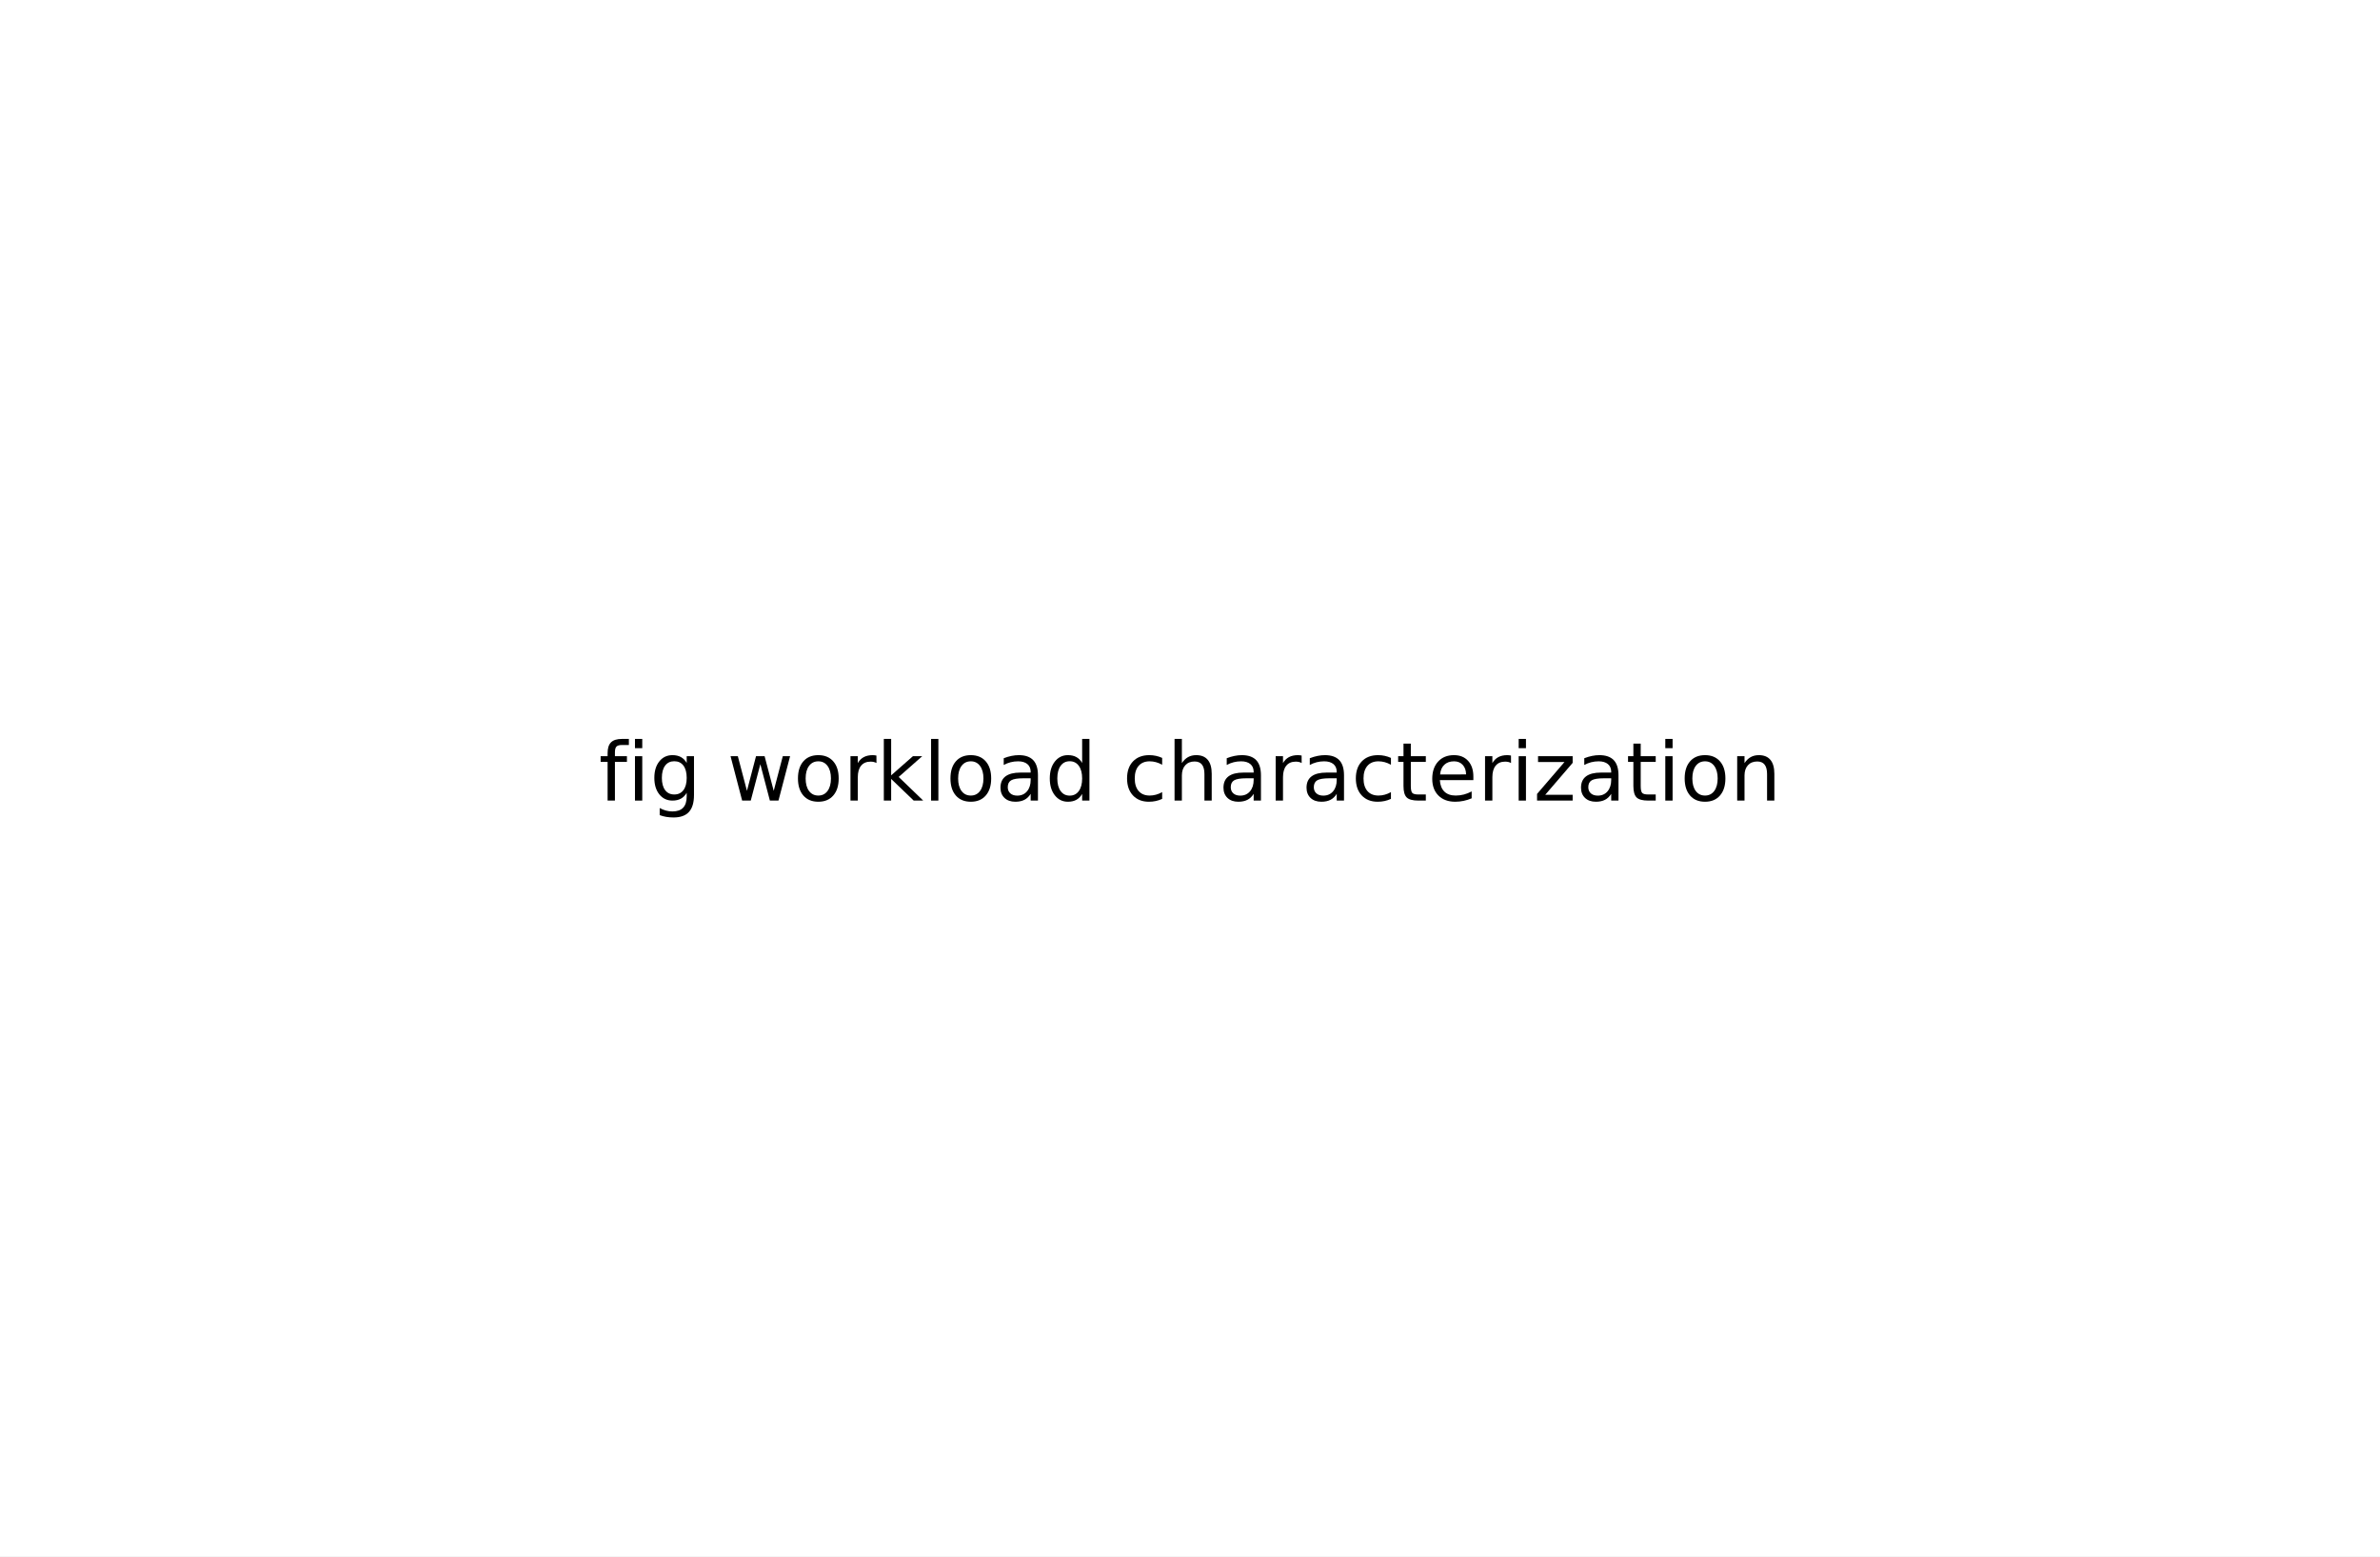
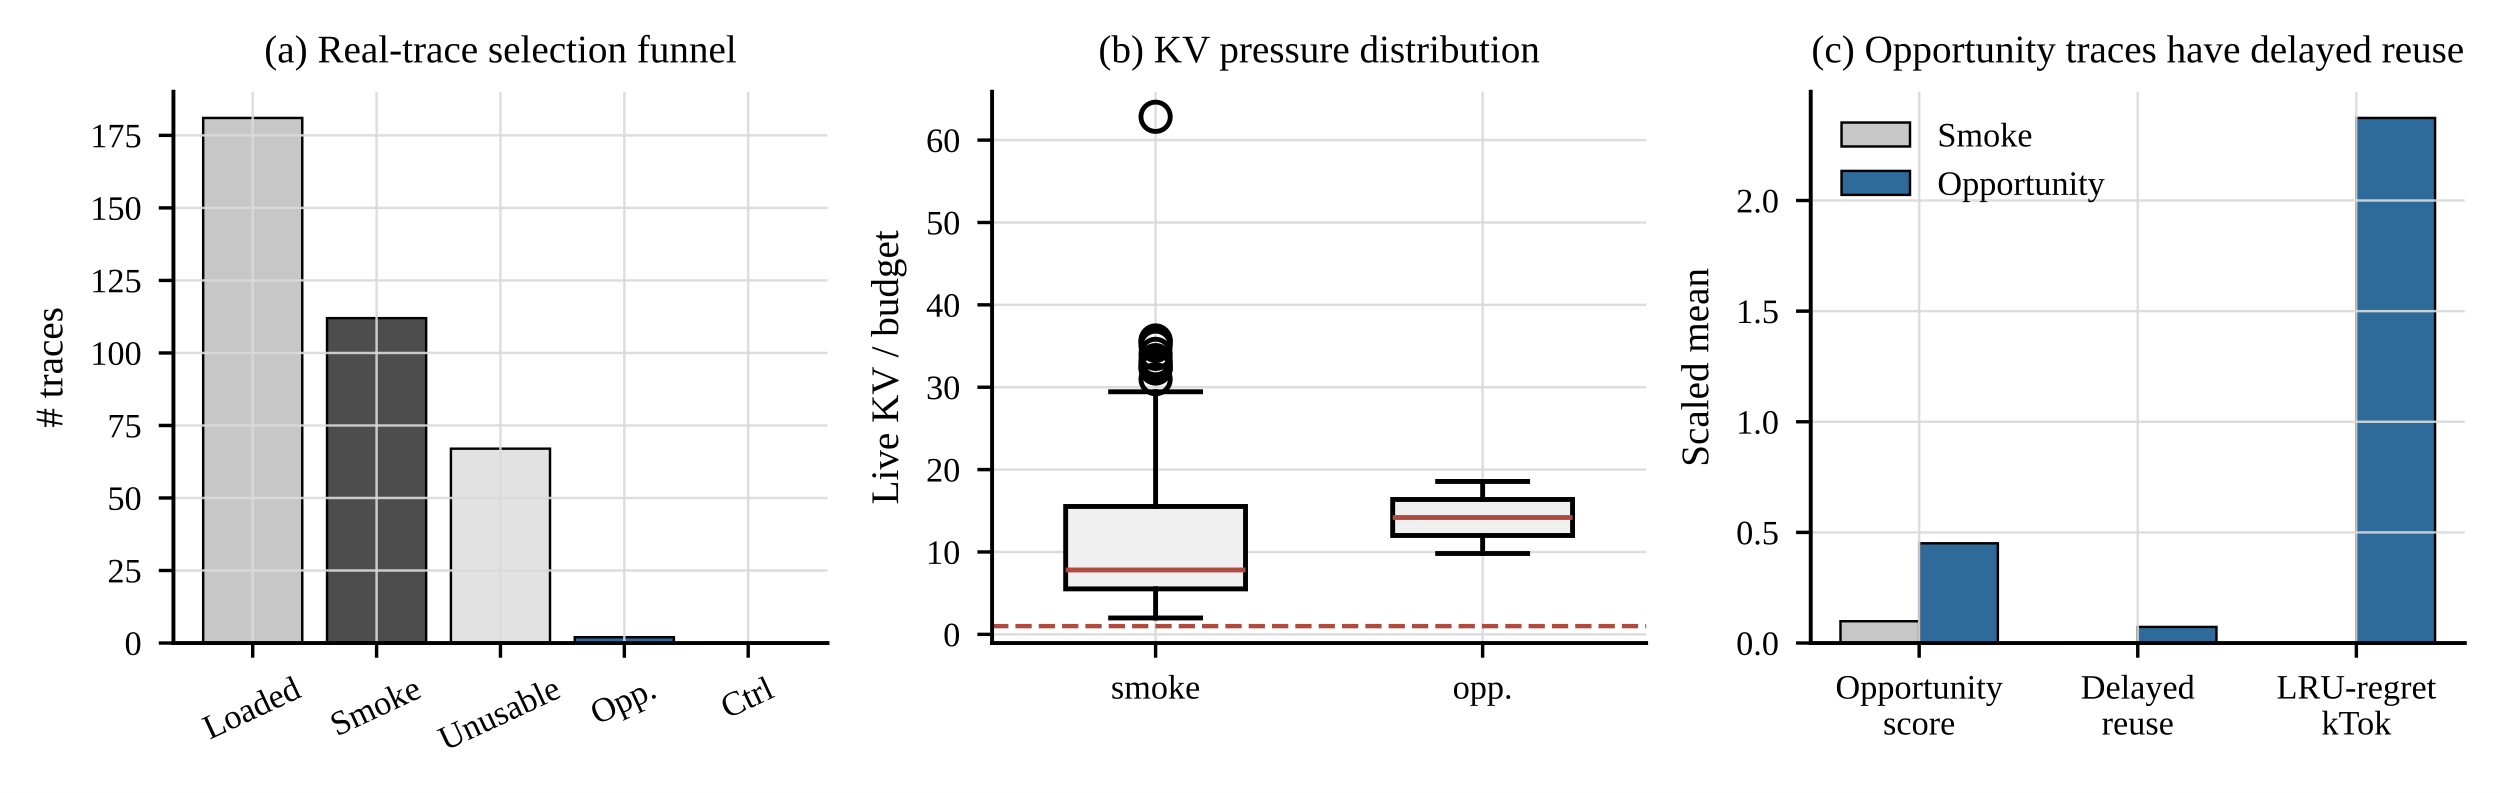
- <svg xmlns="http://www.w3.org/2000/svg" xmlns:xlink="http://www.w3.org/1999/xlink" width="293.4pt" height="191.808pt" viewBox="0 0 293.4 191.808" version="1.1">
+ <svg xmlns="http://www.w3.org/2000/svg" xmlns:xlink="http://www.w3.org/1999/xlink" width="511.236pt" height="162.133pt" viewBox="0 0 511.236 162.133" version="1.1">
  <defs>
    <style type="text/css">*{stroke-linejoin: round; stroke-linecap: butt}</style>
  </defs>
  <g id="figure_1">
    <g id="patch_1">
-       <path d="M 0 191.808 L 293.4 191.808 L 293.4 0 L 0 0 z " style="fill: #ffffff" />
+       <path d="M 0 162.133  L 511.236 162.133  L 511.236 0  L 0 0  z " style="fill: #ffffff" />
    </g>
    <g id="axes_1">
-       <g id="text_1">
-         <g transform="translate(73.81484 98.66338) scale(0.1 -0.1)">
-           <defs>
-             <path id="DejaVuSans-66" d="M 2375 4863 L 2375 4384 L 1825 4384 Q 1516 4384 1395 4259 Q 1275 4134 1275 3809 L 1275 3500 L 2222 3500 L 2222 3053 L 1275 3053 L 1275 0 L 697 0 L 697 3053 L 147 3053 L 147 3500 L 697 3500 L 697 3744 Q 697 4328 969 4595 Q 1241 4863 1831 4863 L 2375 4863 z " transform="scale(0.015625)" />
-             <path id="DejaVuSans-69" d="M 603 3500 L 1178 3500 L 1178 0 L 603 0 L 603 3500 z M 603 4863 L 1178 4863 L 1178 4134 L 603 4134 L 603 4863 z " transform="scale(0.015625)" />
-             <path id="DejaVuSans-67" d="M 2906 1791 Q 2906 2416 2648 2759 Q 2391 3103 1925 3103 Q 1463 3103 1205 2759 Q 947 2416 947 1791 Q 947 1169 1205 825 Q 1463 481 1925 481 Q 2391 481 2648 825 Q 2906 1169 2906 1791 z M 3481 434 Q 3481 -459 3084 -895 Q 2688 -1331 1869 -1331 Q 1566 -1331 1297 -1286 Q 1028 -1241 775 -1147 L 775 -588 Q 1028 -725 1275 -790 Q 1522 -856 1778 -856 Q 2344 -856 2625 -561 Q 2906 -266 2906 331 L 2906 616 Q 2728 306 2450 153 Q 2172 0 1784 0 Q 1141 0 747 490 Q 353 981 353 1791 Q 353 2603 747 3093 Q 1141 3584 1784 3584 Q 2172 3584 2450 3431 Q 2728 3278 2906 2969 L 2906 3500 L 3481 3500 L 3481 434 z " transform="scale(0.015625)" />
-             <path id="DejaVuSans-20" transform="scale(0.015625)" />
-             <path id="DejaVuSans-77" d="M 269 3500 L 844 3500 L 1563 769 L 2278 3500 L 2956 3500 L 3675 769 L 4391 3500 L 4966 3500 L 4050 0 L 3372 0 L 2619 2869 L 1863 0 L 1184 0 L 269 3500 z " transform="scale(0.015625)" />
-             <path id="DejaVuSans-6f" d="M 1959 3097 Q 1497 3097 1228 2736 Q 959 2375 959 1747 Q 959 1119 1226 758 Q 1494 397 1959 397 Q 2419 397 2687 759 Q 2956 1122 2956 1747 Q 2956 2369 2687 2733 Q 2419 3097 1959 3097 z M 1959 3584 Q 2709 3584 3137 3096 Q 3566 2609 3566 1747 Q 3566 888 3137 398 Q 2709 -91 1959 -91 Q 1206 -91 779 398 Q 353 888 353 1747 Q 353 2609 779 3096 Q 1206 3584 1959 3584 z " transform="scale(0.015625)" />
-             <path id="DejaVuSans-72" d="M 2631 2963 Q 2534 3019 2420 3045 Q 2306 3072 2169 3072 Q 1681 3072 1420 2755 Q 1159 2438 1159 1844 L 1159 0 L 581 0 L 581 3500 L 1159 3500 L 1159 2956 Q 1341 3275 1631 3429 Q 1922 3584 2338 3584 Q 2397 3584 2469 3576 Q 2541 3569 2628 3553 L 2631 2963 z " transform="scale(0.015625)" />
-             <path id="DejaVuSans-6b" d="M 581 4863 L 1159 4863 L 1159 1991 L 2875 3500 L 3609 3500 L 1753 1863 L 3688 0 L 2938 0 L 1159 1709 L 1159 0 L 581 0 L 581 4863 z " transform="scale(0.015625)" />
-             <path id="DejaVuSans-6c" d="M 603 4863 L 1178 4863 L 1178 0 L 603 0 L 603 4863 z " transform="scale(0.015625)" />
-             <path id="DejaVuSans-61" d="M 2194 1759 Q 1497 1759 1228 1600 Q 959 1441 959 1056 Q 959 750 1161 570 Q 1363 391 1709 391 Q 2188 391 2477 730 Q 2766 1069 2766 1631 L 2766 1759 L 2194 1759 z M 3341 1997 L 3341 0 L 2766 0 L 2766 531 Q 2569 213 2275 61 Q 1981 -91 1556 -91 Q 1019 -91 701 211 Q 384 513 384 1019 Q 384 1609 779 1909 Q 1175 2209 1959 2209 L 2766 2209 L 2766 2266 Q 2766 2663 2505 2880 Q 2244 3097 1772 3097 Q 1472 3097 1187 3025 Q 903 2953 641 2809 L 641 3341 Q 956 3463 1253 3523 Q 1550 3584 1831 3584 Q 2591 3584 2966 3190 Q 3341 2797 3341 1997 z " transform="scale(0.015625)" />
-             <path id="DejaVuSans-64" d="M 2906 2969 L 2906 4863 L 3481 4863 L 3481 0 L 2906 0 L 2906 525 Q 2725 213 2448 61 Q 2172 -91 1784 -91 Q 1150 -91 751 415 Q 353 922 353 1747 Q 353 2572 751 3078 Q 1150 3584 1784 3584 Q 2172 3584 2448 3432 Q 2725 3281 2906 2969 z M 947 1747 Q 947 1113 1208 752 Q 1469 391 1925 391 Q 2381 391 2643 752 Q 2906 1113 2906 1747 Q 2906 2381 2643 2742 Q 2381 3103 1925 3103 Q 1469 3103 1208 2742 Q 947 2381 947 1747 z " transform="scale(0.015625)" />
-             <path id="DejaVuSans-63" d="M 3122 3366 L 3122 2828 Q 2878 2963 2633 3030 Q 2388 3097 2138 3097 Q 1578 3097 1268 2742 Q 959 2388 959 1747 Q 959 1106 1268 751 Q 1578 397 2138 397 Q 2388 397 2633 464 Q 2878 531 3122 666 L 3122 134 Q 2881 22 2623 -34 Q 2366 -91 2075 -91 Q 1284 -91 818 406 Q 353 903 353 1747 Q 353 2603 823 3093 Q 1294 3584 2113 3584 Q 2378 3584 2631 3529 Q 2884 3475 3122 3366 z " transform="scale(0.015625)" />
-             <path id="DejaVuSans-68" d="M 3513 2113 L 3513 0 L 2938 0 L 2938 2094 Q 2938 2591 2744 2837 Q 2550 3084 2163 3084 Q 1697 3084 1428 2787 Q 1159 2491 1159 1978 L 1159 0 L 581 0 L 581 4863 L 1159 4863 L 1159 2956 Q 1366 3272 1645 3428 Q 1925 3584 2291 3584 Q 2894 3584 3203 3211 Q 3513 2838 3513 2113 z " transform="scale(0.015625)" />
-             <path id="DejaVuSans-74" d="M 1172 4494 L 1172 3500 L 2356 3500 L 2356 3053 L 1172 3053 L 1172 1153 Q 1172 725 1289 603 Q 1406 481 1766 481 L 2356 481 L 2356 0 L 1766 0 Q 1100 0 847 248 Q 594 497 594 1153 L 594 3053 L 172 3053 L 172 3500 L 594 3500 L 594 4494 L 1172 4494 z " transform="scale(0.015625)" />
-             <path id="DejaVuSans-65" d="M 3597 1894 L 3597 1613 L 953 1613 Q 991 1019 1311 708 Q 1631 397 2203 397 Q 2534 397 2845 478 Q 3156 559 3463 722 L 3463 178 Q 3153 47 2828 -22 Q 2503 -91 2169 -91 Q 1331 -91 842 396 Q 353 884 353 1716 Q 353 2575 817 3079 Q 1281 3584 2069 3584 Q 2775 3584 3186 3129 Q 3597 2675 3597 1894 z M 3022 2063 Q 3016 2534 2758 2815 Q 2500 3097 2075 3097 Q 1594 3097 1305 2825 Q 1016 2553 972 2059 L 3022 2063 z " transform="scale(0.015625)" />
-             <path id="DejaVuSans-7a" d="M 353 3500 L 3084 3500 L 3084 2975 L 922 459 L 3084 459 L 3084 0 L 275 0 L 275 525 L 2438 3041 L 353 3041 L 353 3500 z " transform="scale(0.015625)" />
-             <path id="DejaVuSans-6e" d="M 3513 2113 L 3513 0 L 2938 0 L 2938 2094 Q 2938 2591 2744 2837 Q 2550 3084 2163 3084 Q 1697 3084 1428 2787 Q 1159 2491 1159 1978 L 1159 0 L 581 0 L 581 3500 L 1159 3500 L 1159 2956 Q 1366 3272 1645 3428 Q 1925 3584 2291 3584 Q 2894 3584 3203 3211 Q 3513 2838 3513 2113 z " transform="scale(0.015625)" />
-           </defs>
-           <use xlink:href="#DejaVuSans-66" />
-           <use xlink:href="#DejaVuSans-69" x="35.205" />
-           <use xlink:href="#DejaVuSans-67" x="62.988" />
-           <use xlink:href="#DejaVuSans-20" x="126.465" />
-           <use xlink:href="#DejaVuSans-77" x="158.252" />
-           <use xlink:href="#DejaVuSans-6f" x="240.039" />
-           <use xlink:href="#DejaVuSans-72" x="301.221" />
-           <use xlink:href="#DejaVuSans-6b" x="342.334" />
-           <use xlink:href="#DejaVuSans-6c" x="400.244" />
-           <use xlink:href="#DejaVuSans-6f" x="428.027" />
-           <use xlink:href="#DejaVuSans-61" x="489.209" />
-           <use xlink:href="#DejaVuSans-64" x="550.488" />
-           <use xlink:href="#DejaVuSans-20" x="613.965" />
-           <use xlink:href="#DejaVuSans-63" x="645.752" />
-           <use xlink:href="#DejaVuSans-68" x="700.732" />
-           <use xlink:href="#DejaVuSans-61" x="764.111" />
-           <use xlink:href="#DejaVuSans-72" x="825.391" />
-           <use xlink:href="#DejaVuSans-61" x="866.504" />
-           <use xlink:href="#DejaVuSans-63" x="927.783" />
-           <use xlink:href="#DejaVuSans-74" x="982.764" />
-           <use xlink:href="#DejaVuSans-65" x="1021.973" />
-           <use xlink:href="#DejaVuSans-72" x="1083.496" />
-           <use xlink:href="#DejaVuSans-69" x="1124.609" />
-           <use xlink:href="#DejaVuSans-7a" x="1152.393" />
-           <use xlink:href="#DejaVuSans-61" x="1204.883" />
-           <use xlink:href="#DejaVuSans-74" x="1266.162" />
-           <use xlink:href="#DejaVuSans-69" x="1305.371" />
-           <use xlink:href="#DejaVuSans-6f" x="1333.154" />
-           <use xlink:href="#DejaVuSans-6e" x="1394.336" />
+       <g id="patch_2">
+         <path d="M 35.466 131.497  L 169.216 131.497  L 169.216 18.755  L 35.466 18.755  z " style="fill: #ffffff" />
+       </g>
+       <g id="patch_3">
+         <path d="M 41.546 131.497  L 61.811 131.497  L 61.811 24.124  L 41.546 24.124  z " clip-path="url(#p0848d24122)" style="fill: #c7c7c7; stroke: #000000; stroke-width: 0.5; stroke-linejoin: miter" />
+       </g>
+       <g id="patch_4">
+         <path d="M 66.877 131.497  L 87.142 131.497  L 87.142 65.056  L 66.877 65.056  z " clip-path="url(#p0848d24122)" style="fill: #4d4d4d; stroke: #000000; stroke-width: 0.5; stroke-linejoin: miter" />
+       </g>
+       <g id="patch_5">
+         <path d="M 92.209 131.497  L 112.474 131.497  L 112.474 91.751  L 92.209 91.751  z " clip-path="url(#p0848d24122)" style="fill: #e2e2e2; stroke: #000000; stroke-width: 0.5; stroke-linejoin: miter" />
+       </g>
+       <g id="patch_6">
+         <path d="M 117.54 131.497  L 137.805 131.497  L 137.805 130.311  L 117.54 130.311  z " clip-path="url(#p0848d24122)" style="fill: #2f6b9a; stroke: #000000; stroke-width: 0.5; stroke-linejoin: miter" />
+       </g>
+       <g id="patch_7">
+         <path d="M 142.872 131.497  L 163.137 131.497  L 163.137 131.497  L 142.872 131.497  z " clip-path="url(#p0848d24122)" style="fill: #4e8a57; stroke: #000000; stroke-width: 0.5; stroke-linejoin: miter" />
+       </g>
+       <g id="matplotlib.axis_1">
+         <g id="xtick_1">
+           <g id="line2d_1">
+             <path d="M 51.678 131.497  L 51.678 18.755  " clip-path="url(#p0848d24122)" style="fill: none; stroke: #d9d9d9; stroke-opacity: 0.9; stroke-width: 0.5; stroke-linecap: square" />
+           </g>
+           <g id="line2d_2">
+             <defs>
+               <path id="m7f16fa175d" d="M 0 0  L 0 3  " style="stroke: #000000; stroke-width: 0.7" />
+             </defs>
+             <g>
+               <use xlink:href="#m7f16fa175d" x="51.678" y="131.497" style="stroke: #000000; stroke-width: 0.7" />
+             </g>
+           </g>
+           <g id="text_1">
+             <text style="font: 7px 'Times New Roman', 'Times', 'DejaVu Serif', serif" transform="translate(42.87729 151.2732) rotate(-25)">Loaded</text>
+           </g>
+         </g>
+         <g id="xtick_2">
+           <g id="line2d_3">
+             <path d="M 77.01 131.497  L 77.01 18.755  " clip-path="url(#p0848d24122)" style="fill: none; stroke: #d9d9d9; stroke-opacity: 0.9; stroke-width: 0.5; stroke-linecap: square" />
+           </g>
+           <g id="line2d_4">
+             <g>
+               <use xlink:href="#m7f16fa175d" x="77.01" y="131.497" style="stroke: #000000; stroke-width: 0.7" />
+             </g>
+           </g>
+           <g id="text_2">
+             <text style="font: 7px 'Times New Roman', 'Times', 'DejaVu Serif', serif" transform="translate(68.90907 150.6201) rotate(-25)">Smoke</text>
+           </g>
+         </g>
+         <g id="xtick_3">
+           <g id="line2d_5">
+             <path d="M 102.341 131.497  L 102.341 18.755  " clip-path="url(#p0848d24122)" style="fill: none; stroke: #d9d9d9; stroke-opacity: 0.9; stroke-width: 0.5; stroke-linecap: square" />
+           </g>
+           <g id="line2d_6">
+             <g>
+               <use xlink:href="#m7f16fa175d" x="102.341" y="131.497" style="stroke: #000000; stroke-width: 0.7" />
+             </g>
+           </g>
+           <g id="text_3">
+             <text style="font: 7px 'Times New Roman', 'Times', 'DejaVu Serif', serif" transform="translate(91.07091 153.5761) rotate(-25)">Unusable</text>
+           </g>
+         </g>
+         <g id="xtick_4">
+           <g id="line2d_7">
+             <path d="M 127.673 131.497  L 127.673 18.755  " clip-path="url(#p0848d24122)" style="fill: none; stroke: #d9d9d9; stroke-opacity: 0.9; stroke-width: 0.5; stroke-linecap: square" />
+           </g>
+           <g id="line2d_8">
+             <g>
+               <use xlink:href="#m7f16fa175d" x="127.673" y="131.497" style="stroke: #000000; stroke-width: 0.7" />
+             </g>
+           </g>
+           <g id="text_4">
+             <text style="font: 7px 'Times New Roman', 'Times', 'DejaVu Serif', serif" transform="translate(122.1274 148.2368) rotate(-25)">Opp.</text>
+           </g>
+         </g>
+         <g id="xtick_5">
+           <g id="line2d_9">
+             <path d="M 153.004 131.497  L 153.004 18.755  " clip-path="url(#p0848d24122)" style="fill: none; stroke: #d9d9d9; stroke-opacity: 0.9; stroke-width: 0.5; stroke-linecap: square" />
+           </g>
+           <g id="line2d_10">
+             <g>
+               <use xlink:href="#m7f16fa175d" x="153.004" y="131.497" style="stroke: #000000; stroke-width: 0.7" />
+             </g>
+           </g>
+           <g id="text_5">
+             <text style="font: 7px 'Times New Roman', 'Times', 'DejaVu Serif', serif" transform="translate(148.7803 147.0044) rotate(-25)">Ctrl</text>
+           </g>
+         </g>
+       </g>
+       <g id="matplotlib.axis_2">
+         <g id="ytick_1">
+           <g id="line2d_11">
+             <path d="M 35.466 131.497  L 169.216 131.497  " clip-path="url(#p0848d24122)" style="fill: none; stroke: #d9d9d9; stroke-opacity: 0.9; stroke-width: 0.5; stroke-linecap: square" />
+           </g>
+           <g id="line2d_12">
+             <defs>
+               <path id="m179059a060" d="M 0 0  L -3 0  " style="stroke: #000000; stroke-width: 0.7" />
+             </defs>
+             <g>
+               <use xlink:href="#m179059a060" x="35.466" y="131.497" style="stroke: #000000; stroke-width: 0.7" />
+             </g>
+           </g>
+           <g id="text_6">
+             <text style="font: 7px 'Times New Roman', 'Times', 'DejaVu Serif', serif; text-anchor: end" x="28.966" y="133.927" transform="rotate(-0 28.96625 133.9275)">0</text>
+           </g>
+         </g>
+         <g id="ytick_2">
+           <g id="line2d_13">
+             <path d="M 35.466 116.667  L 169.216 116.667  " clip-path="url(#p0848d24122)" style="fill: none; stroke: #d9d9d9; stroke-opacity: 0.9; stroke-width: 0.5; stroke-linecap: square" />
+           </g>
+           <g id="line2d_14">
+             <g>
+               <use xlink:href="#m179059a060" x="35.466" y="116.667" style="stroke: #000000; stroke-width: 0.7" />
+             </g>
+           </g>
+           <g id="text_7">
+             <text style="font: 7px 'Times New Roman', 'Times', 'DejaVu Serif', serif; text-anchor: end" x="28.966" y="119.097" transform="rotate(-0 28.96625 119.0969)">25</text>
+           </g>
+         </g>
+         <g id="ytick_3">
+           <g id="line2d_15">
+             <path d="M 35.466 101.836  L 169.216 101.836  " clip-path="url(#p0848d24122)" style="fill: none; stroke: #d9d9d9; stroke-opacity: 0.9; stroke-width: 0.5; stroke-linecap: square" />
+           </g>
+           <g id="line2d_16">
+             <g>
+               <use xlink:href="#m179059a060" x="35.466" y="101.836" style="stroke: #000000; stroke-width: 0.7" />
+             </g>
+           </g>
+           <g id="text_8">
+             <text style="font: 7px 'Times New Roman', 'Times', 'DejaVu Serif', serif; text-anchor: end" x="28.966" y="104.266" transform="rotate(-0 28.96625 104.2663)">50</text>
+           </g>
+         </g>
+         <g id="ytick_4">
+           <g id="line2d_17">
+             <path d="M 35.466 87.005  L 169.216 87.005  " clip-path="url(#p0848d24122)" style="fill: none; stroke: #d9d9d9; stroke-opacity: 0.9; stroke-width: 0.5; stroke-linecap: square" />
+           </g>
+           <g id="line2d_18">
+             <g>
+               <use xlink:href="#m179059a060" x="35.466" y="87.005" style="stroke: #000000; stroke-width: 0.7" />
+             </g>
+           </g>
+           <g id="text_9">
+             <text style="font: 7px 'Times New Roman', 'Times', 'DejaVu Serif', serif; text-anchor: end" x="28.966" y="89.436" transform="rotate(-0 28.96625 89.4357)">75</text>
+           </g>
+         </g>
+         <g id="ytick_5">
+           <g id="line2d_19">
+             <path d="M 35.466 72.175  L 169.216 72.175  " clip-path="url(#p0848d24122)" style="fill: none; stroke: #d9d9d9; stroke-opacity: 0.9; stroke-width: 0.5; stroke-linecap: square" />
+           </g>
+           <g id="line2d_20">
+             <g>
+               <use xlink:href="#m179059a060" x="35.466" y="72.175" style="stroke: #000000; stroke-width: 0.7" />
+             </g>
+           </g>
+           <g id="text_10">
+             <text style="font: 7px 'Times New Roman', 'Times', 'DejaVu Serif', serif; text-anchor: end" x="28.966" y="74.605" transform="rotate(-0 28.96625 74.6051)">100</text>
+           </g>
+         </g>
+         <g id="ytick_6">
+           <g id="line2d_21">
+             <path d="M 35.466 57.344  L 169.216 57.344  " clip-path="url(#p0848d24122)" style="fill: none; stroke: #d9d9d9; stroke-opacity: 0.9; stroke-width: 0.5; stroke-linecap: square" />
+           </g>
+           <g id="line2d_22">
+             <g>
+               <use xlink:href="#m179059a060" x="35.466" y="57.344" style="stroke: #000000; stroke-width: 0.7" />
+             </g>
+           </g>
+           <g id="text_11">
+             <text style="font: 7px 'Times New Roman', 'Times', 'DejaVu Serif', serif; text-anchor: end" x="28.966" y="59.775" transform="rotate(-0 28.96625 59.77451)">125</text>
+           </g>
+         </g>
+         <g id="ytick_7">
+           <g id="line2d_23">
+             <path d="M 35.466 42.514  L 169.216 42.514  " clip-path="url(#p0848d24122)" style="fill: none; stroke: #d9d9d9; stroke-opacity: 0.9; stroke-width: 0.5; stroke-linecap: square" />
+           </g>
+           <g id="line2d_24">
+             <g>
+               <use xlink:href="#m179059a060" x="35.466" y="42.514" style="stroke: #000000; stroke-width: 0.7" />
+             </g>
+           </g>
+           <g id="text_12">
+             <text style="font: 7px 'Times New Roman', 'Times', 'DejaVu Serif', serif; text-anchor: end" x="28.966" y="44.944" transform="rotate(-0 28.96625 44.94392)">150</text>
+           </g>
+         </g>
+         <g id="ytick_8">
+           <g id="line2d_25">
+             <path d="M 35.466 27.683  L 169.216 27.683  " clip-path="url(#p0848d24122)" style="fill: none; stroke: #d9d9d9; stroke-opacity: 0.9; stroke-width: 0.5; stroke-linecap: square" />
+           </g>
+           <g id="line2d_26">
+             <g>
+               <use xlink:href="#m179059a060" x="35.466" y="27.683" style="stroke: #000000; stroke-width: 0.7" />
+             </g>
+           </g>
+           <g id="text_13">
+             <text style="font: 7px 'Times New Roman', 'Times', 'DejaVu Serif', serif; text-anchor: end" x="28.966" y="30.113" transform="rotate(-0 28.96625 30.11333)">175</text>
+           </g>
+         </g>
+         <g id="text_14">
+           <text style="font: 8px 'Times New Roman', 'Times', 'DejaVu Serif', serif; text-anchor: middle" x="12.755" y="75.126" transform="rotate(-90 12.755 75.12608)"># traces</text>
+         </g>
+       </g>
+       <g id="patch_8">
+         <path d="M 35.466 131.497  L 35.466 18.755  " style="fill: none; stroke: #000000; stroke-width: 0.8; stroke-linejoin: miter; stroke-linecap: square" />
+       </g>
+       <g id="patch_9">
+         <path d="M 35.466 131.497  L 169.216 131.497  " style="fill: none; stroke: #000000; stroke-width: 0.8; stroke-linejoin: miter; stroke-linecap: square" />
+       </g>
+       <g id="text_15">
+         <text style="font: 8px 'Times New Roman', 'Times', 'DejaVu Serif', serif; text-anchor: middle" x="102.341" y="12.755" transform="rotate(-0 102.3413 12.755)">(a) Real-trace selection funnel</text>
+       </g>
+     </g>
+     <g id="axes_2">
+       <g id="patch_10">
+         <path d="M 202.876 131.497  L 336.626 131.497  L 336.626 18.755  L 202.876 18.755  z " style="fill: #ffffff" />
+       </g>
+       <g id="matplotlib.axis_3">
+         <g id="xtick_6">
+           <g id="line2d_27">
+             <path d="M 236.314 131.497  L 236.314 18.755  " clip-path="url(#p47244b442c)" style="fill: none; stroke: #d9d9d9; stroke-opacity: 0.9; stroke-width: 0.5; stroke-linecap: square" />
+           </g>
+           <g id="line2d_28">
+             <g>
+               <use xlink:href="#m7f16fa175d" x="236.314" y="131.497" style="stroke: #000000; stroke-width: 0.7" />
+             </g>
+           </g>
+           <g id="text_16">
+             <text style="font: 7px 'Times New Roman', 'Times', 'DejaVu Serif', serif; text-anchor: middle" x="236.314" y="142.858" transform="rotate(-0 236.3137 142.8578)">smoke</text>
+           </g>
+         </g>
+         <g id="xtick_7">
+           <g id="line2d_29">
+             <path d="M 303.189 131.497  L 303.189 18.755  " clip-path="url(#p47244b442c)" style="fill: none; stroke: #d9d9d9; stroke-opacity: 0.9; stroke-width: 0.5; stroke-linecap: square" />
+           </g>
+           <g id="line2d_30">
+             <g>
+               <use xlink:href="#m7f16fa175d" x="303.189" y="131.497" style="stroke: #000000; stroke-width: 0.7" />
+             </g>
+           </g>
+           <g id="text_17">
+             <text style="font: 7px 'Times New Roman', 'Times', 'DejaVu Serif', serif; text-anchor: middle" x="303.189" y="142.858" transform="rotate(-0 303.1888 142.8578)">opp.</text>
+           </g>
+         </g>
+       </g>
+       <g id="matplotlib.axis_4">
+         <g id="ytick_9">
+           <g id="line2d_31">
+             <path d="M 202.876 129.724  L 336.626 129.724  " clip-path="url(#p47244b442c)" style="fill: none; stroke: #d9d9d9; stroke-opacity: 0.9; stroke-width: 0.5; stroke-linecap: square" />
+           </g>
+           <g id="line2d_32">
+             <g>
+               <use xlink:href="#m179059a060" x="202.876" y="129.724" style="stroke: #000000; stroke-width: 0.7" />
+             </g>
+           </g>
+           <g id="text_18">
+             <text style="font: 7px 'Times New Roman', 'Times', 'DejaVu Serif', serif; text-anchor: end" x="196.376" y="132.154" transform="rotate(-0 196.3762 132.1538)">0</text>
+           </g>
+         </g>
+         <g id="ytick_10">
+           <g id="line2d_33">
+             <path d="M 202.876 112.878  L 336.626 112.878  " clip-path="url(#p47244b442c)" style="fill: none; stroke: #d9d9d9; stroke-opacity: 0.9; stroke-width: 0.5; stroke-linecap: square" />
+           </g>
+           <g id="line2d_34">
+             <g>
+               <use xlink:href="#m179059a060" x="202.876" y="112.878" style="stroke: #000000; stroke-width: 0.7" />
+             </g>
+           </g>
+           <g id="text_19">
+             <text style="font: 7px 'Times New Roman', 'Times', 'DejaVu Serif', serif; text-anchor: end" x="196.376" y="115.308" transform="rotate(-0 196.3762 115.3083)">10</text>
+           </g>
+         </g>
+         <g id="ytick_11">
+           <g id="line2d_35">
+             <path d="M 202.876 96.032  L 336.626 96.032  " clip-path="url(#p47244b442c)" style="fill: none; stroke: #d9d9d9; stroke-opacity: 0.9; stroke-width: 0.5; stroke-linecap: square" />
+           </g>
+           <g id="line2d_36">
+             <g>
+               <use xlink:href="#m179059a060" x="202.876" y="96.032" style="stroke: #000000; stroke-width: 0.7" />
+             </g>
+           </g>
+           <g id="text_20">
+             <text style="font: 7px 'Times New Roman', 'Times', 'DejaVu Serif', serif; text-anchor: end" x="196.376" y="98.463" transform="rotate(-0 196.3762 98.46278)">20</text>
+           </g>
+         </g>
+         <g id="ytick_12">
+           <g id="line2d_37">
+             <path d="M 202.876 79.187  L 336.626 79.187  " clip-path="url(#p47244b442c)" style="fill: none; stroke: #d9d9d9; stroke-opacity: 0.9; stroke-width: 0.5; stroke-linecap: square" />
+           </g>
+           <g id="line2d_38">
+             <g>
+               <use xlink:href="#m179059a060" x="202.876" y="79.187" style="stroke: #000000; stroke-width: 0.7" />
+             </g>
+           </g>
+           <g id="text_21">
+             <text style="font: 7px 'Times New Roman', 'Times', 'DejaVu Serif', serif; text-anchor: end" x="196.376" y="81.617" transform="rotate(-0 196.3762 81.61725)">30</text>
+           </g>
+         </g>
+         <g id="ytick_13">
+           <g id="line2d_39">
+             <path d="M 202.876 62.341  L 336.626 62.341  " clip-path="url(#p47244b442c)" style="fill: none; stroke: #d9d9d9; stroke-opacity: 0.9; stroke-width: 0.5; stroke-linecap: square" />
+           </g>
+           <g id="line2d_40">
+             <g>
+               <use xlink:href="#m179059a060" x="202.876" y="62.341" style="stroke: #000000; stroke-width: 0.7" />
+             </g>
+           </g>
+           <g id="text_22">
+             <text style="font: 7px 'Times New Roman', 'Times', 'DejaVu Serif', serif; text-anchor: end" x="196.376" y="64.772" transform="rotate(-0 196.3762 64.77172)">40</text>
+           </g>
+         </g>
+         <g id="ytick_14">
+           <g id="line2d_41">
+             <path d="M 202.876 45.496  L 336.626 45.496  " clip-path="url(#p47244b442c)" style="fill: none; stroke: #d9d9d9; stroke-opacity: 0.9; stroke-width: 0.5; stroke-linecap: square" />
+           </g>
+           <g id="line2d_42">
+             <g>
+               <use xlink:href="#m179059a060" x="202.876" y="45.496" style="stroke: #000000; stroke-width: 0.7" />
+             </g>
+           </g>
+           <g id="text_23">
+             <text style="font: 7px 'Times New Roman', 'Times', 'DejaVu Serif', serif; text-anchor: end" x="196.376" y="47.926" transform="rotate(-0 196.3762 47.92619)">50</text>
+           </g>
+         </g>
+         <g id="ytick_15">
+           <g id="line2d_43">
+             <path d="M 202.876 28.65  L 336.626 28.65  " clip-path="url(#p47244b442c)" style="fill: none; stroke: #d9d9d9; stroke-opacity: 0.9; stroke-width: 0.5; stroke-linecap: square" />
+           </g>
+           <g id="line2d_44">
+             <g>
+               <use xlink:href="#m179059a060" x="202.876" y="28.65" style="stroke: #000000; stroke-width: 0.7" />
+             </g>
+           </g>
+           <g id="text_24">
+             <text style="font: 7px 'Times New Roman', 'Times', 'DejaVu Serif', serif; text-anchor: end" x="196.376" y="31.081" transform="rotate(-0 196.3762 31.08066)">60</text>
+           </g>
+         </g>
+         <g id="text_25">
+           <text style="font: 8px 'Times New Roman', 'Times', 'DejaVu Serif', serif; text-anchor: middle" x="183.65" y="75.126" transform="rotate(-90 183.65 75.12608)">Live KV / budget</text>
+         </g>
+       </g>
+       <g id="patch_11">
+         <path d="M 217.923 120.424  L 254.704 120.424  L 254.704 103.57  L 217.923 103.57  L 217.923 120.424  z " clip-path="url(#p47244b442c)" style="fill: #f0f0f0; stroke: #000000; stroke-linejoin: miter" />
+       </g>
+       <g id="line2d_45">
+         <path d="M 236.314 120.424  L 236.314 126.373  " clip-path="url(#p47244b442c)" style="fill: none; stroke: #000000; stroke-linecap: square" />
+       </g>
+       <g id="line2d_46">
+         <path d="M 236.314 103.57  L 236.314 80.113  " clip-path="url(#p47244b442c)" style="fill: none; stroke: #000000; stroke-linecap: square" />
+       </g>
+       <g id="line2d_47">
+         <path d="M 227.118 126.373  L 245.509 126.373  " clip-path="url(#p47244b442c)" style="fill: none; stroke: #000000; stroke-linecap: square" />
+       </g>
+       <g id="line2d_48">
+         <path d="M 227.118 80.113  L 245.509 80.113  " clip-path="url(#p47244b442c)" style="fill: none; stroke: #000000; stroke-linecap: square" />
+       </g>
+       <g id="line2d_49">
+         <defs>
+           <path id="m784ec1ac55" d="M 0 3  C 0.796 3 1.559 2.684 2.121 2.121  C 2.684 1.559 3 0.796 3 0  C 3 -0.796 2.684 -1.559 2.121 -2.121  C 1.559 -2.684 0.796 -3 0 -3  C -0.796 -3 -1.559 -2.684 -2.121 -2.121  C -2.684 -1.559 -3 -0.796 -3 0  C -3 0.796 -2.684 1.559 -2.121 2.121  C -1.559 2.684 -0.796 3 0 3  z " style="stroke: #000000" />
+         </defs>
+         <g clip-path="url(#p47244b442c)">
+           <use xlink:href="#m784ec1ac55" x="236.314" y="75.359" style="fill-opacity: 0; stroke: #000000" />
+           <use xlink:href="#m784ec1ac55" x="236.314" y="69.626" style="fill-opacity: 0; stroke: #000000" />
+           <use xlink:href="#m784ec1ac55" x="236.314" y="75.16" style="fill-opacity: 0; stroke: #000000" />
+           <use xlink:href="#m784ec1ac55" x="236.314" y="73.643" style="fill-opacity: 0; stroke: #000000" />
+           <use xlink:href="#m784ec1ac55" x="236.314" y="72.363" style="fill-opacity: 0; stroke: #000000" />
+           <use xlink:href="#m784ec1ac55" x="236.314" y="74.475" style="fill-opacity: 0; stroke: #000000" />
+           <use xlink:href="#m784ec1ac55" x="236.314" y="77.54" style="fill-opacity: 0; stroke: #000000" />
+           <use xlink:href="#m784ec1ac55" x="236.314" y="70.715" style="fill-opacity: 0; stroke: #000000" />
+           <use xlink:href="#m784ec1ac55" x="236.314" y="69.868" style="fill-opacity: 0; stroke: #000000" />
+           <use xlink:href="#m784ec1ac55" x="236.314" y="23.88" style="fill-opacity: 0; stroke: #000000" />
+         </g>
+       </g>
+       <g id="patch_12">
+         <path d="M 284.798 109.505  L 321.579 109.505  L 321.579 102.141  L 284.798 102.141  L 284.798 109.505  z " clip-path="url(#p47244b442c)" style="fill: #f0f0f0; stroke: #000000; stroke-linejoin: miter" />
+       </g>
+       <g id="line2d_50">
+         <path d="M 303.189 109.505  L 303.189 113.187  " clip-path="url(#p47244b442c)" style="fill: none; stroke: #000000; stroke-linecap: square" />
+       </g>
+       <g id="line2d_51">
+         <path d="M 303.189 102.141  L 303.189 98.459  " clip-path="url(#p47244b442c)" style="fill: none; stroke: #000000; stroke-linecap: square" />
+       </g>
+       <g id="line2d_52">
+         <path d="M 293.993 113.187  L 312.384 113.187  " clip-path="url(#p47244b442c)" style="fill: none; stroke: #000000; stroke-linecap: square" />
+       </g>
+       <g id="line2d_53">
+         <path d="M 293.993 98.459  L 312.384 98.459  " clip-path="url(#p47244b442c)" style="fill: none; stroke: #000000; stroke-linecap: square" />
+       </g>
+       <g id="line2d_54" />
+       <g id="line2d_55">
+         <path d="M 202.876 128.039  L 336.626 128.039  " clip-path="url(#p47244b442c)" style="fill: none; stroke-dasharray: 3.33,1.44; stroke-dashoffset: 0; stroke: #b04a3f; stroke-width: 0.9" />
+       </g>
+       <g id="line2d_56">
+         <path d="M 217.923 116.553  L 254.704 116.553  " clip-path="url(#p47244b442c)" style="fill: none; stroke: #b04a3f" />
+       </g>
+       <g id="line2d_57">
+         <path d="M 284.798 105.823  L 321.579 105.823  " clip-path="url(#p47244b442c)" style="fill: none; stroke: #b04a3f" />
+       </g>
+       <g id="patch_13">
+         <path d="M 202.876 131.497  L 202.876 18.755  " style="fill: none; stroke: #000000; stroke-width: 0.8; stroke-linejoin: miter; stroke-linecap: square" />
+       </g>
+       <g id="patch_14">
+         <path d="M 202.876 131.497  L 336.626 131.497  " style="fill: none; stroke: #000000; stroke-width: 0.8; stroke-linejoin: miter; stroke-linecap: square" />
+       </g>
+       <g id="text_26">
+         <text style="font: 8px 'Times New Roman', 'Times', 'DejaVu Serif', serif; text-anchor: middle" x="269.751" y="12.755" transform="rotate(-0 269.7513 12.755)">(b) KV pressure distribution</text>
+       </g>
+     </g>
+     <g id="axes_3">
+       <g id="patch_15">
+         <path d="M 370.286 131.497  L 504.036 131.497  L 504.036 18.755  L 370.286 18.755  z " style="fill: #ffffff" />
+       </g>
+       <g id="patch_16">
+         <path d="M 376.366 131.497  L 392.459 131.497  L 392.459 127.035  L 376.366 127.035  z " clip-path="url(#pecd937d76c)" style="fill: #c7c7c7; stroke: #000000; stroke-width: 0.5; stroke-linejoin: miter" />
+       </g>
+       <g id="patch_17">
+         <path d="M 421.068 131.497  L 437.161 131.497  L 437.161 131.497  L 421.068 131.497  z " clip-path="url(#pecd937d76c)" style="fill: #c7c7c7; stroke: #000000; stroke-width: 0.5; stroke-linejoin: miter" />
+       </g>
+       <g id="patch_18">
+         <path d="M 465.771 131.497  L 481.864 131.497  L 481.864 131.497  L 465.771 131.497  z " clip-path="url(#pecd937d76c)" style="fill: #c7c7c7; stroke: #000000; stroke-width: 0.5; stroke-linejoin: miter" />
+       </g>
+       <g id="patch_19">
+         <path d="M 392.459 131.497  L 408.552 131.497  L 408.552 111.101  L 392.459 111.101  z " clip-path="url(#pecd937d76c)" style="fill: #2f6b9a; stroke: #000000; stroke-width: 0.5; stroke-linejoin: miter" />
+       </g>
+       <g id="patch_20">
+         <path d="M 437.161 131.497  L 453.254 131.497  L 453.254 128.205  L 437.161 128.205  z " clip-path="url(#pecd937d76c)" style="fill: #2f6b9a; stroke: #000000; stroke-width: 0.5; stroke-linejoin: miter" />
+       </g>
+       <g id="patch_21">
+         <path d="M 481.864 131.497  L 497.957 131.497  L 497.957 24.124  L 481.864 24.124  z " clip-path="url(#pecd937d76c)" style="fill: #2f6b9a; stroke: #000000; stroke-width: 0.5; stroke-linejoin: miter" />
+       </g>
+       <g id="matplotlib.axis_5">
+         <g id="xtick_8">
+           <g id="line2d_58">
+             <path d="M 392.459 131.497  L 392.459 18.755  " clip-path="url(#pecd937d76c)" style="fill: none; stroke: #d9d9d9; stroke-opacity: 0.9; stroke-width: 0.5; stroke-linecap: square" />
+           </g>
+           <g id="line2d_59">
+             <g>
+               <use xlink:href="#m7f16fa175d" x="392.459" y="131.497" style="stroke: #000000; stroke-width: 0.7" />
+             </g>
+           </g>
+           <g id="text_27">
+             <text style="font: 7px 'Times New Roman', 'Times', 'DejaVu Serif', serif" transform="translate(375.3486 142.8578)">Opportunity</text>
+             <text style="font: 7px 'Times New Roman', 'Times', 'DejaVu Serif', serif" transform="translate(385.0737 150.201)">score</text>
+           </g>
+         </g>
+         <g id="xtick_9">
+           <g id="line2d_60">
+             <path d="M 437.161 131.497  L 437.161 18.755  " clip-path="url(#pecd937d76c)" style="fill: none; stroke: #d9d9d9; stroke-opacity: 0.9; stroke-width: 0.5; stroke-linecap: square" />
+           </g>
+           <g id="line2d_61">
+             <g>
+               <use xlink:href="#m7f16fa175d" x="437.161" y="131.497" style="stroke: #000000; stroke-width: 0.7" />
+             </g>
+           </g>
+           <g id="text_28">
+             <text style="font: 7px 'Times New Roman', 'Times', 'DejaVu Serif', serif" transform="translate(425.5002 142.8578)">Delayed</text>
+             <text style="font: 7px 'Times New Roman', 'Times', 'DejaVu Serif', serif" transform="translate(429.7763 150.201)">reuse</text>
+           </g>
+         </g>
+         <g id="xtick_10">
+           <g id="line2d_62">
+             <path d="M 481.864 131.497  L 481.864 18.755  " clip-path="url(#pecd937d76c)" style="fill: none; stroke: #d9d9d9; stroke-opacity: 0.9; stroke-width: 0.5; stroke-linecap: square" />
+           </g>
+           <g id="line2d_63">
+             <g>
+               <use xlink:href="#m7f16fa175d" x="481.864" y="131.497" style="stroke: #000000; stroke-width: 0.7" />
+             </g>
+           </g>
+           <g id="text_29">
+             <text style="font: 7px 'Times New Roman', 'Times', 'DejaVu Serif', serif" transform="translate(465.5379 142.8447)">LRU-regret</text>
+             <text style="font: 7px 'Times New Roman', 'Times', 'DejaVu Serif', serif" transform="translate(474.7211 150.1879)">kTok</text>
+           </g>
+         </g>
+       </g>
+       <g id="matplotlib.axis_6">
+         <g id="ytick_16">
+           <g id="line2d_64">
+             <path d="M 370.286 131.497  L 504.036 131.497  " clip-path="url(#pecd937d76c)" style="fill: none; stroke: #d9d9d9; stroke-opacity: 0.9; stroke-width: 0.5; stroke-linecap: square" />
+           </g>
+           <g id="line2d_65">
+             <g>
+               <use xlink:href="#m179059a060" x="370.286" y="131.497" style="stroke: #000000; stroke-width: 0.7" />
+             </g>
+           </g>
+           <g id="text_30">
+             <text style="font: 7px 'Times New Roman', 'Times', 'DejaVu Serif', serif; text-anchor: end" x="363.786" y="133.927" transform="rotate(-0 363.7862 133.9275)">0.0</text>
+           </g>
+         </g>
+         <g id="ytick_17">
+           <g id="line2d_66">
+             <path d="M 370.286 108.873  L 504.036 108.873  " clip-path="url(#pecd937d76c)" style="fill: none; stroke: #d9d9d9; stroke-opacity: 0.9; stroke-width: 0.5; stroke-linecap: square" />
+           </g>
+           <g id="line2d_67">
+             <g>
+               <use xlink:href="#m179059a060" x="370.286" y="108.873" style="stroke: #000000; stroke-width: 0.7" />
+             </g>
+           </g>
+           <g id="text_31">
+             <text style="font: 7px 'Times New Roman', 'Times', 'DejaVu Serif', serif; text-anchor: end" x="363.786" y="111.303" transform="rotate(-0 363.7862 111.3035)">0.5</text>
+           </g>
+         </g>
+         <g id="ytick_18">
+           <g id="line2d_68">
+             <path d="M 370.286 86.249  L 504.036 86.249  " clip-path="url(#pecd937d76c)" style="fill: none; stroke: #d9d9d9; stroke-opacity: 0.9; stroke-width: 0.5; stroke-linecap: square" />
+           </g>
+           <g id="line2d_69">
+             <g>
+               <use xlink:href="#m179059a060" x="370.286" y="86.249" style="stroke: #000000; stroke-width: 0.7" />
+             </g>
+           </g>
+           <g id="text_32">
+             <text style="font: 7px 'Times New Roman', 'Times', 'DejaVu Serif', serif; text-anchor: end" x="363.786" y="88.679" transform="rotate(-0 363.7862 88.67948)">1.0</text>
+           </g>
+         </g>
+         <g id="ytick_19">
+           <g id="line2d_70">
+             <path d="M 370.286 63.625  L 504.036 63.625  " clip-path="url(#pecd937d76c)" style="fill: none; stroke: #d9d9d9; stroke-opacity: 0.9; stroke-width: 0.5; stroke-linecap: square" />
+           </g>
+           <g id="line2d_71">
+             <g>
+               <use xlink:href="#m179059a060" x="370.286" y="63.625" style="stroke: #000000; stroke-width: 0.7" />
+             </g>
+           </g>
+           <g id="text_33">
+             <text style="font: 7px 'Times New Roman', 'Times', 'DejaVu Serif', serif; text-anchor: end" x="363.786" y="66.055" transform="rotate(-0 363.7862 66.05548)">1.5</text>
+           </g>
+         </g>
+         <g id="ytick_20">
+           <g id="line2d_72">
+             <path d="M 370.286 41.001  L 504.036 41.001  " clip-path="url(#pecd937d76c)" style="fill: none; stroke: #d9d9d9; stroke-opacity: 0.9; stroke-width: 0.5; stroke-linecap: square" />
+           </g>
+           <g id="line2d_73">
+             <g>
+               <use xlink:href="#m179059a060" x="370.286" y="41.001" style="stroke: #000000; stroke-width: 0.7" />
+             </g>
+           </g>
+           <g id="text_34">
+             <text style="font: 7px 'Times New Roman', 'Times', 'DejaVu Serif', serif; text-anchor: end" x="363.786" y="43.431" transform="rotate(-0 363.7862 43.43149)">2.0</text>
+           </g>
+         </g>
+         <g id="text_35">
+           <text style="font: 8px 'Times New Roman', 'Times', 'DejaVu Serif', serif; text-anchor: middle" x="349.325" y="75.126" transform="rotate(-90 349.325 75.12608)">Scaled mean</text>
+         </g>
+       </g>
+       <g id="patch_22">
+         <path d="M 370.286 131.497  L 370.286 18.755  " style="fill: none; stroke: #000000; stroke-width: 0.8; stroke-linejoin: miter; stroke-linecap: square" />
+       </g>
+       <g id="patch_23">
+         <path d="M 370.286 131.497  L 504.036 131.497  " style="fill: none; stroke: #000000; stroke-width: 0.8; stroke-linejoin: miter; stroke-linecap: square" />
+       </g>
+       <g id="text_36">
+         <text style="font: 8px 'Times New Roman', 'Times', 'DejaVu Serif', serif; text-anchor: middle" x="437.161" y="12.755" transform="rotate(-0 437.1612 12.755)">(c) Opportunity traces have delayed reuse</text>
+       </g>
+       <g id="legend_1">
+         <g id="patch_24">
+           <path d="M 376.586 29.955  L 390.586 29.955  L 390.586 25.055  L 376.586 25.055  z " style="fill: #c7c7c7; stroke: #000000; stroke-width: 0.5; stroke-linejoin: miter" />
+         </g>
+         <g id="text_37">
+           <text style="font: 7px 'Times New Roman', 'Times', 'DejaVu Serif', serif; text-anchor: start" x="396.186" y="29.955" transform="rotate(-0 396.1862 29.955)">Smoke</text>
+         </g>
+         <g id="patch_25">
+           <path d="M 376.586 39.852  L 390.586 39.852  L 390.586 34.952  L 376.586 34.952  z " style="fill: #2f6b9a; stroke: #000000; stroke-width: 0.5; stroke-linejoin: miter" />
+         </g>
+         <g id="text_38">
+           <text style="font: 7px 'Times New Roman', 'Times', 'DejaVu Serif', serif; text-anchor: start" x="396.186" y="39.852" transform="rotate(-0 396.1862 39.85234)">Opportunity</text>
        </g>
      </g>
    </g>
  </g>
+   <defs>
+     <clipPath id="p0848d24122">
+       <rect x="35.466" y="18.755" width="133.75" height="112.742" />
+     </clipPath>
+     <clipPath id="p47244b442c">
+       <rect x="202.876" y="18.755" width="133.75" height="112.742" />
+     </clipPath>
+     <clipPath id="pecd937d76c">
+       <rect x="370.286" y="18.755" width="133.75" height="112.742" />
+     </clipPath>
+   </defs>
</svg>
